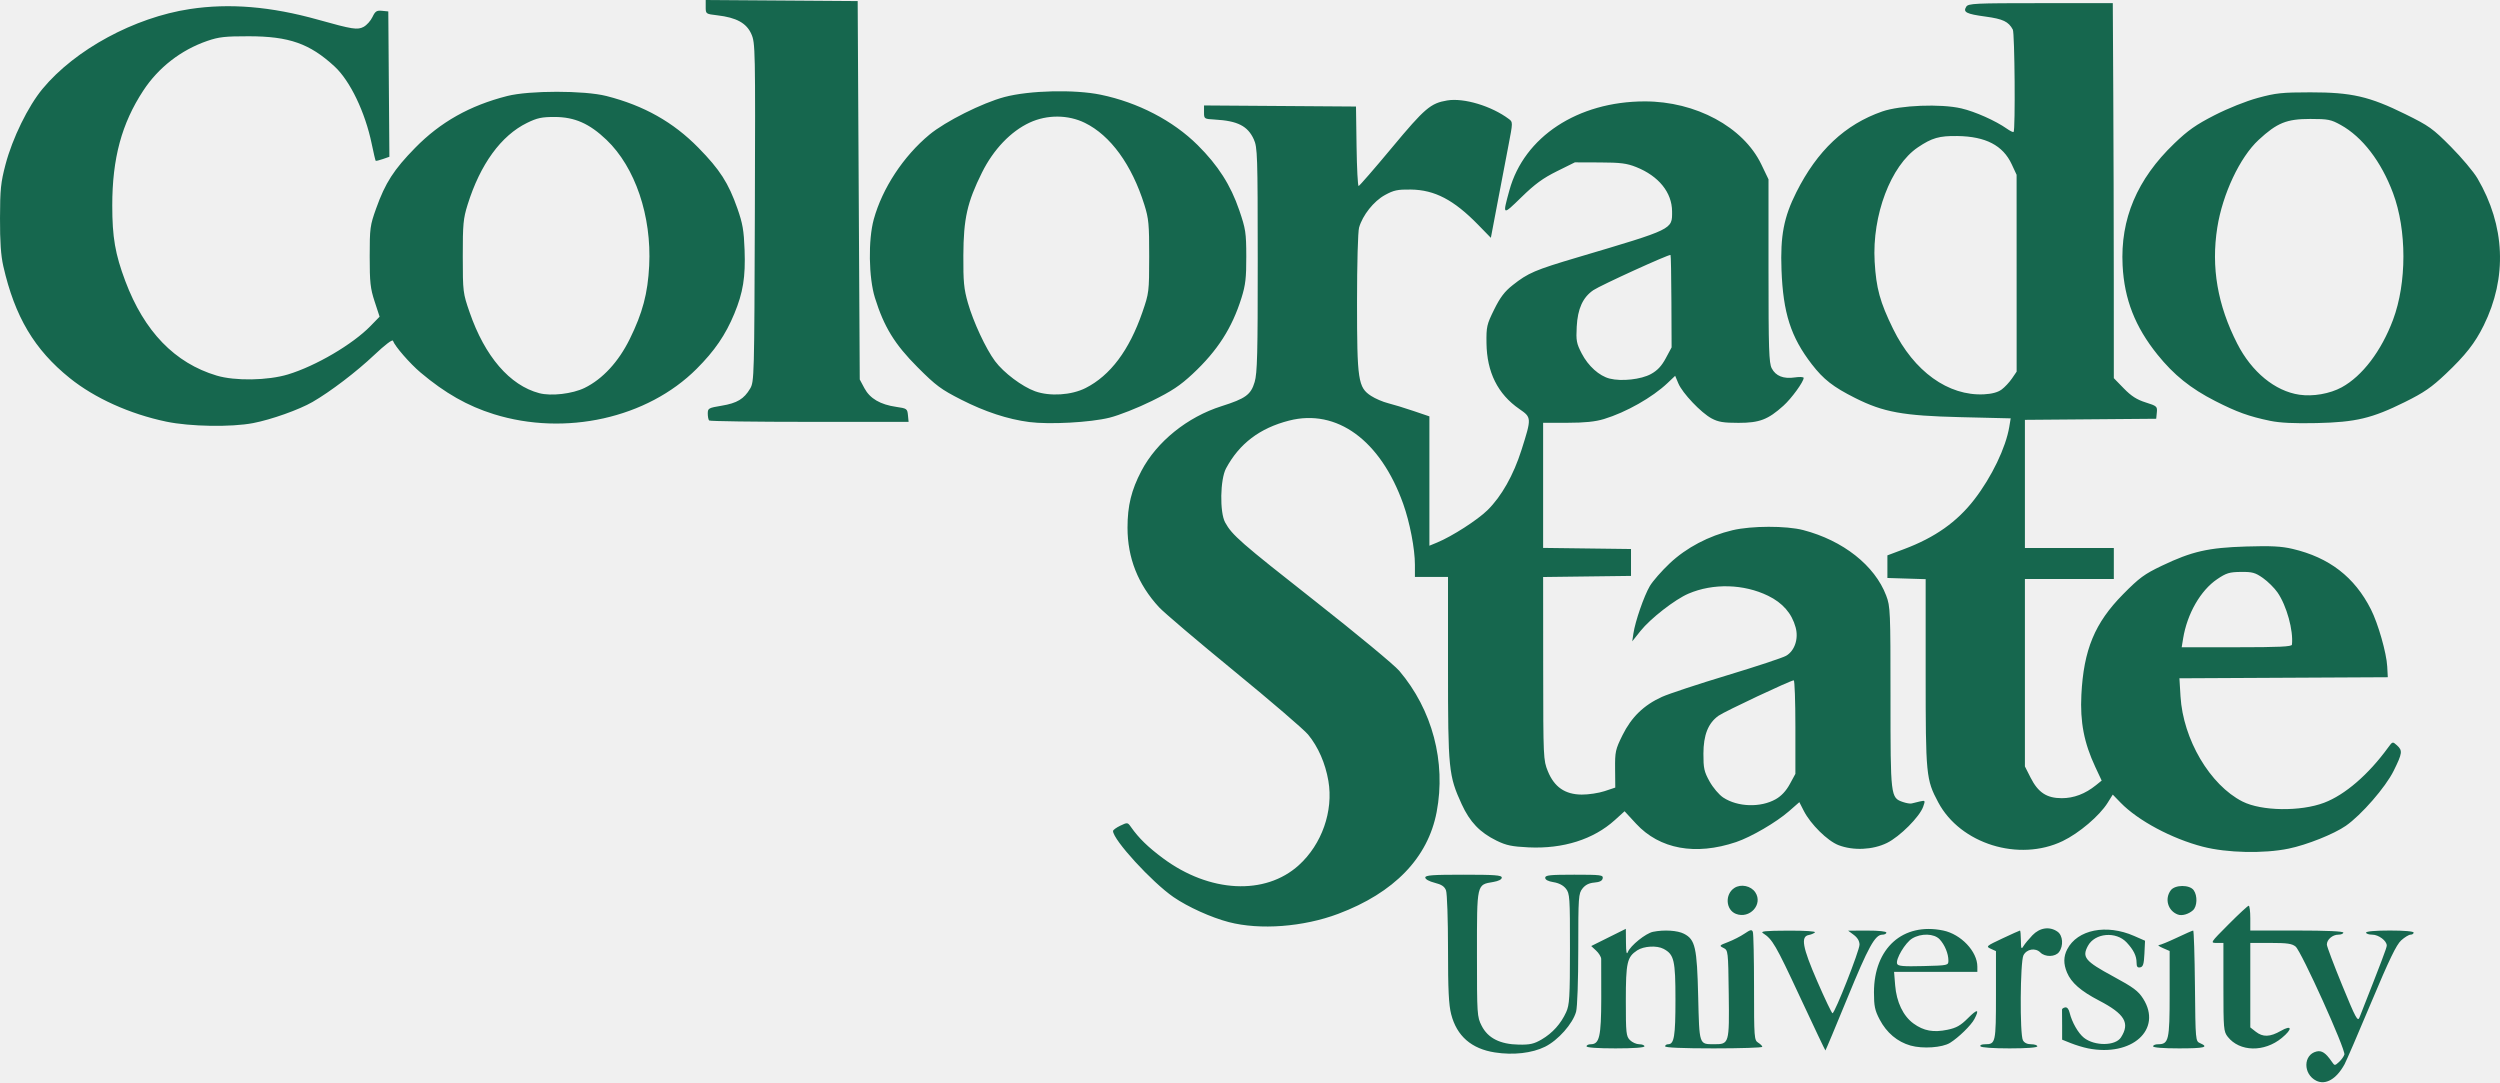
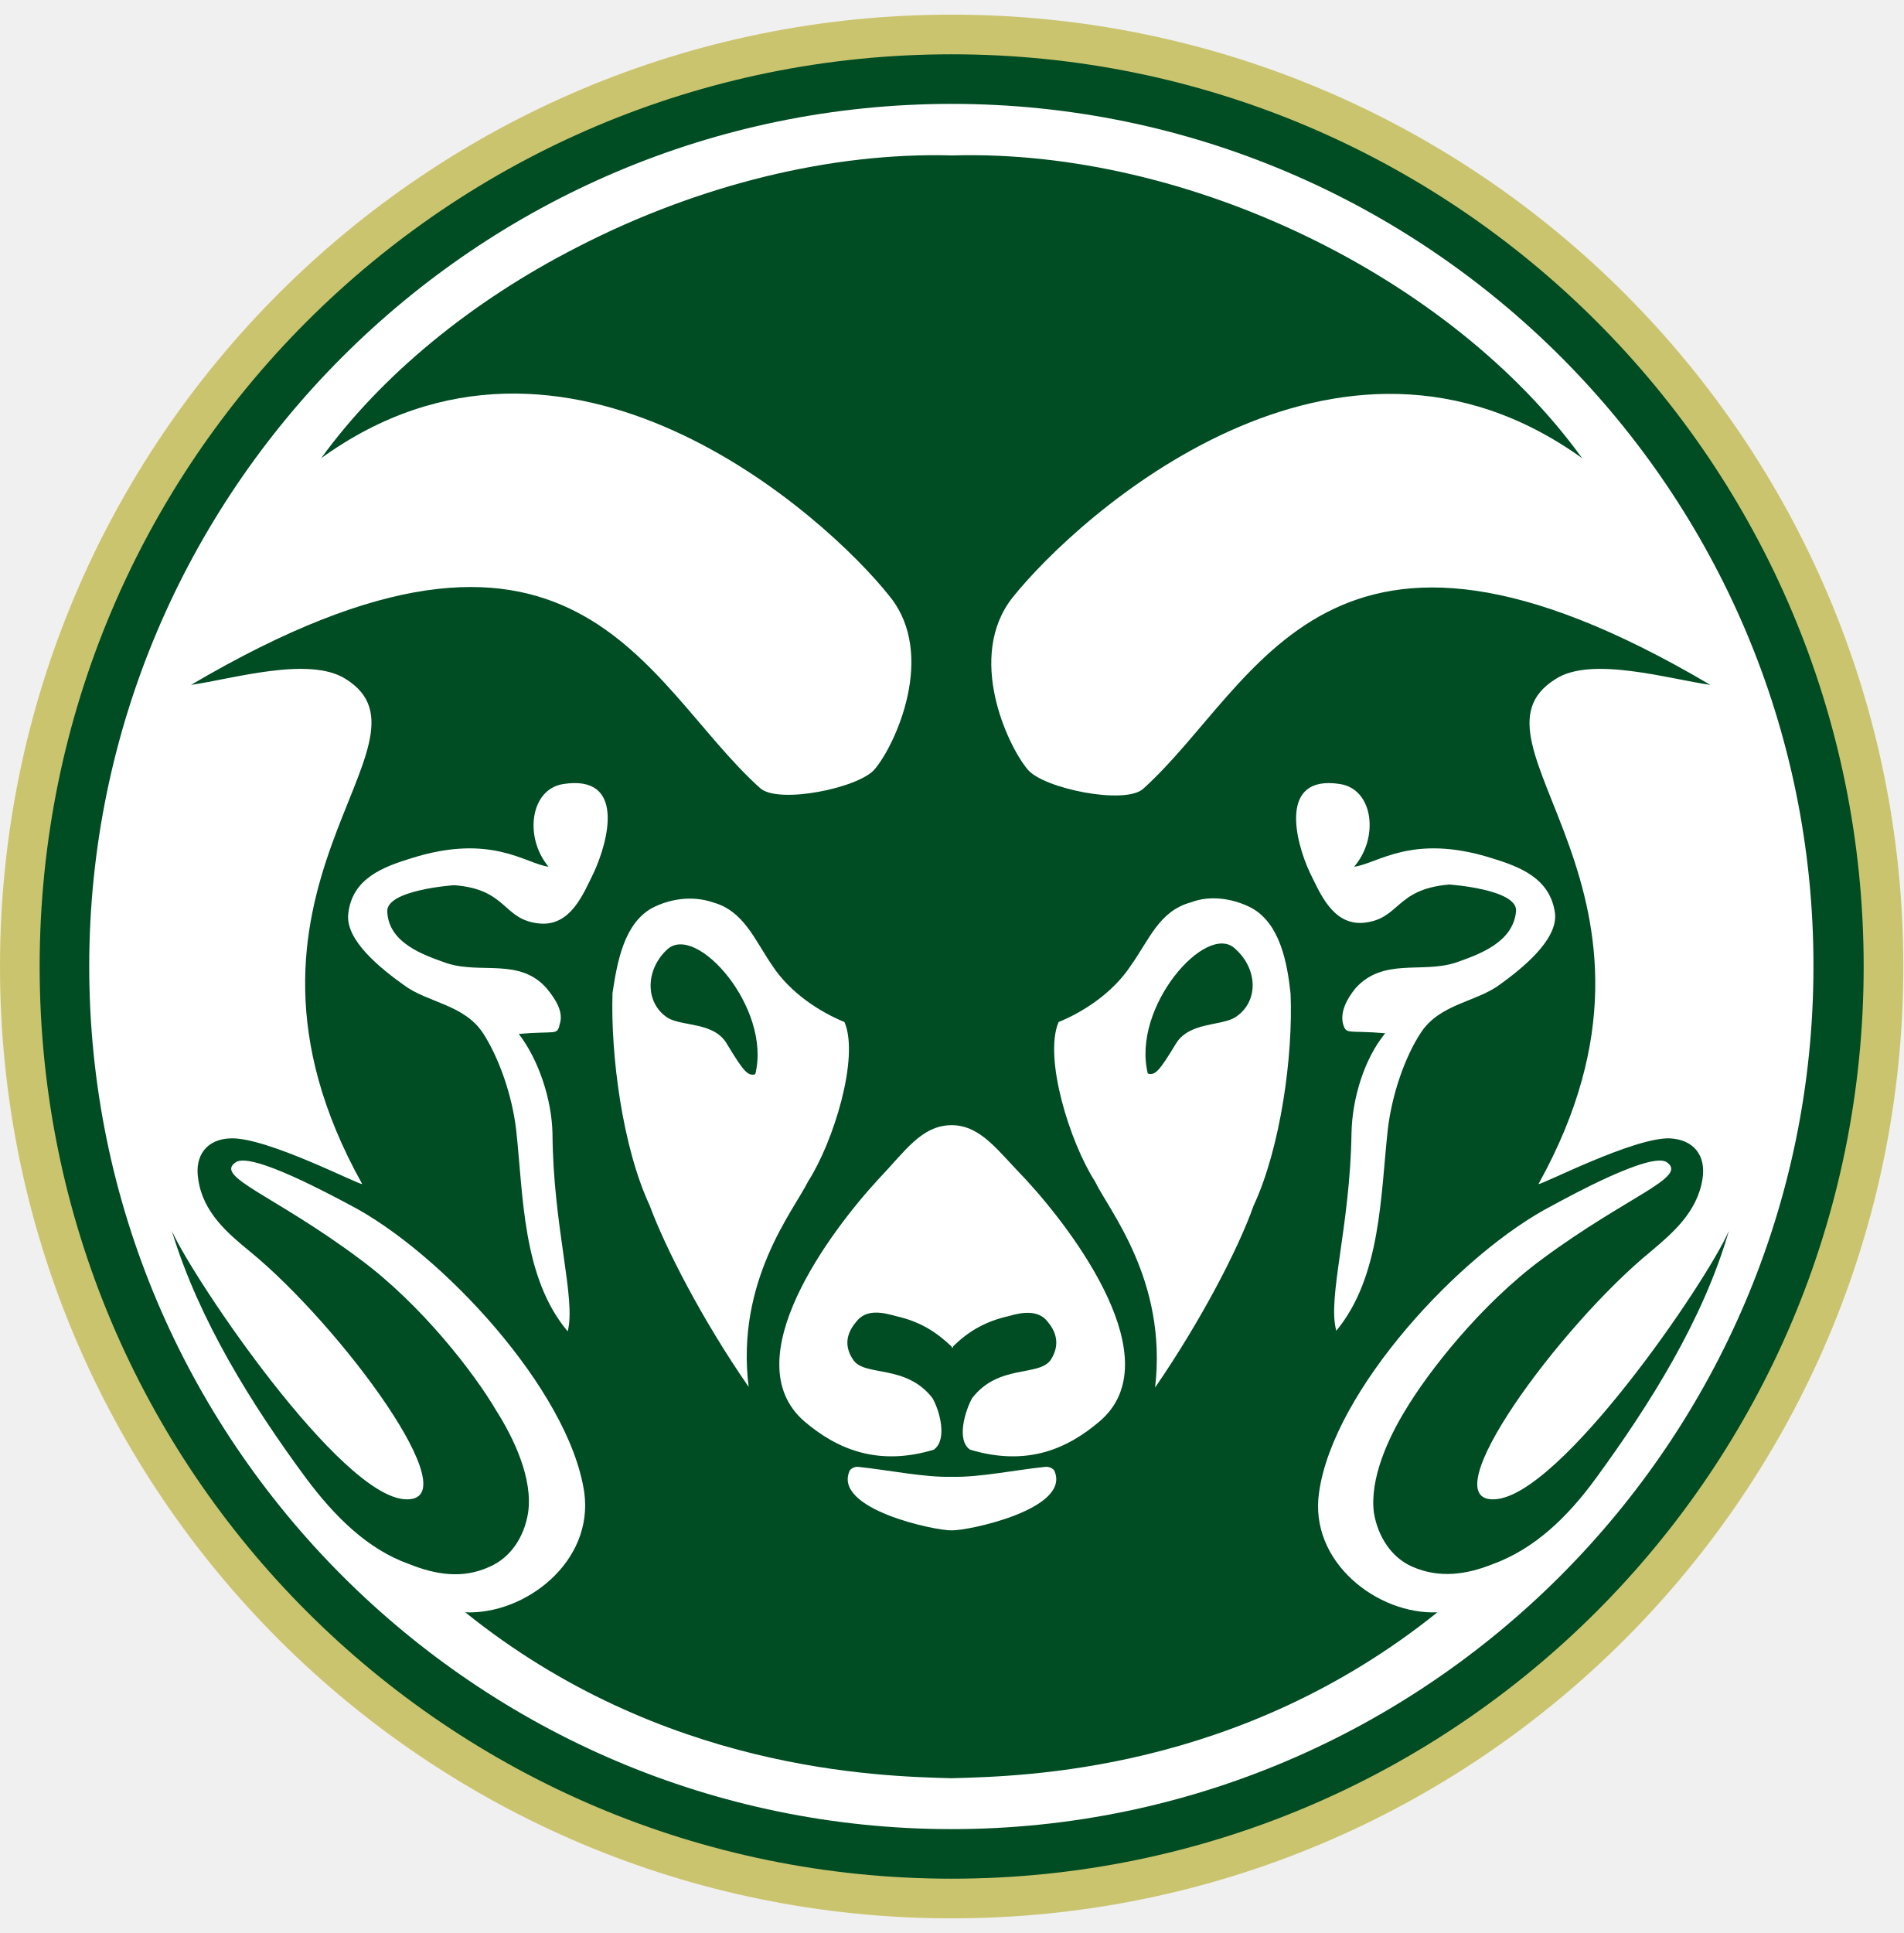
- <svg xmlns="http://www.w3.org/2000/svg" version="1.1" id="svg1829" width="1209.057" height="523.388" viewBox="0 0 1209.057 523.388">
-   <defs id="defs1833" />
-   <g id="g1835" transform="translate(-6.779553,-559.0854)">
-     <path style="fill:#16674e;fill-opacity:1" d="m 1126.953,1081.738 c -6.414,-3.198 -6.322,-12.572 0.14,-14.125 2.562,-0.615 4.469,0.663 7.434,4.983 1.333,1.943 1.41,1.945 3.429,0.118 1.136,-1.028 2.314,-2.654 2.619,-3.614 0.728,-2.292 -20.792,-49.927 -23.6,-52.241 -1.706,-1.405 -4.071,-1.75 -12.014,-1.75 h -9.889 v 20.427 20.427 l 2.635,2.073 c 3.446,2.711 6.897,2.602 12.115,-0.382 5.483,-3.135 5.801,-0.971 0.5,3.402 -8.496,7.008 -20.408,6.752 -26.162,-0.563 -1.97,-2.504 -2.088,-3.868 -2.088,-24.02 V 1015.11 h -3.229 c -3.214,0 -3.188,-0.041 5.729,-9 4.927,-4.95 9.305,-9 9.729,-9 0.424,0 0.771,2.7 0.771,6 v 6 h 22.5 c 14.333,0 22.5,0.363 22.5,1 0,0.55 -1.093,1 -2.429,1 -2.823,0 -5.587,2.406 -5.537,4.822 0.019,0.923 3.358,9.778 7.421,19.678 6.6,16.084 7.491,17.734 8.371,15.5 10.916,-27.722 13.174,-33.675 13.174,-34.738 0,-2.297 -3.944,-5.262 -7,-5.262 -1.65,0 -3,-0.45 -3,-1 0,-0.609 4.5,-1 11.5,-1 7,0 11.5,0.391 11.5,1 0,0.55 -0.668,1 -1.484,1 -0.816,0 -2.857,1.238 -4.534,2.75 -2.315,2.088 -5.795,9.294 -14.449,29.921 -6.27,14.944 -12.095,28.444 -12.946,30 -3.92,7.172 -9.168,10.219 -13.705,7.957 z m -397.223,-13.67 c -11.333,-1.764 -18.401,-7.929 -21.116,-18.419 -1.196,-4.62 -1.543,-11.745 -1.543,-31.685 0,-14.149 -0.435,-26.869 -0.967,-28.267 -0.721,-1.896 -2.119,-2.832 -5.5,-3.684 -2.639,-0.664 -4.533,-1.719 -4.533,-2.523 0,-1.125 3.429,-1.381 18.5,-1.381 15.266,0 18.5,0.247 18.5,1.412 0,0.874 -1.564,1.676 -4.106,2.106 -8.082,1.365 -7.894,0.538 -7.894,34.77 0,29.421 0.064,30.416 2.25,34.75 3.023,5.995 8.919,8.987 18.014,9.142 5.405,0.092 7.352,-0.351 11.044,-2.515 5.236,-3.068 9.269,-7.559 11.825,-13.166 1.617,-3.546 1.826,-7.018 1.845,-30.615 0.021,-24.975 -0.099,-26.769 -1.946,-29.117 -1.263,-1.606 -3.412,-2.733 -6,-3.147 -2.614,-0.418 -4.032,-1.168 -4.032,-2.133 0,-1.247 2.28,-1.488 14.073,-1.488 12.863,0 14.045,0.151 13.742,1.75 -0.231,1.22 -1.456,1.843 -4.047,2.059 -2.565,0.213 -4.343,1.106 -5.742,2.885 -1.919,2.44 -2.027,3.98 -2.032,29.191 -0.003,15.5 -0.444,28.194 -1.055,30.396 -1.611,5.801 -8.7,13.795 -15.002,16.916 -6.303,3.122 -15.351,4.151 -24.279,2.761 z M 877.12,1040.86 c -11.585,-24.85 -13.158,-27.559 -17.68,-30.441 -1.499,-0.955 0.894,-1.203 12.081,-1.25 8.333,-0.035 13.567,0.305 13,0.844 -0.522,0.497 -1.85,1.063 -2.95,1.258 -4.033,0.716 -3.088,5.91 4.073,22.396 3.689,8.493 7.009,15.443 7.377,15.443 1.13,0 13.074,-30.328 13.062,-33.166 -0.007,-1.736 -0.971,-3.382 -2.762,-4.718 l -2.75,-2.052 9.25,-0.032 c 5.521,-0.019 9.25,0.371 9.25,0.968 0,0.55 -0.86,1 -1.911,1 -3.571,0 -6.707,5.682 -17.031,30.858 -5.67,13.828 -10.414,25.142 -10.541,25.142 -0.127,0 -5.738,-11.812 -12.469,-26.25 z m 139.452,25.234 c -2.2,-0.438 -5.912,-1.563 -8.25,-2.499 l -4.25,-1.702 v -6.891 c 0,-3.79 -0.024,-7.229 -0.053,-7.641 -0.029,-0.412 0.63,-0.892 1.464,-1.066 0.965,-0.201 1.764,0.709 2.195,2.5 1.119,4.651 4.174,9.998 6.967,12.196 5.173,4.069 15.185,3.971 17.866,-0.176 4.493,-6.949 1.876,-11.357 -10.594,-17.844 -8.821,-4.589 -13.431,-8.621 -15.489,-13.547 -1.752,-4.194 -1.719,-7.712 0.107,-11.243 4.927,-9.528 18.953,-12.331 32.334,-6.461 l 5.299,2.324 -0.299,6.274 c -0.24,5.037 -0.643,6.339 -2.049,6.607 -1.309,0.249 -1.75,-0.332 -1.75,-2.306 0,-3.226 -1.434,-6.139 -4.797,-9.745 -5.131,-5.502 -15.363,-4.594 -18.732,1.662 -2.956,5.488 -1.385,7.393 12.134,14.713 9.867,5.343 12.203,7.075 14.573,10.808 9.448,14.882 -5.416,28.274 -26.678,24.038 z M 774.071,1065.11 c 0,-0.55 0.89,-1 1.977,-1 4.26,0 5.083,-3.545 5.137,-22.123 0.028,-9.557 0.013,-18.186 -0.032,-19.175 -0.045,-0.989 -1.15,-2.789 -2.456,-4 l -2.373,-2.202 8.373,-4.163 8.373,-4.163 0.063,6.663 c 0.044,4.673 0.316,6.037 0.911,4.567 1.266,-3.132 8.684,-9.086 12.195,-9.788 5.384,-1.077 11.831,-0.667 14.959,0.95 5.44,2.813 6.284,6.533 6.857,30.222 0.574,23.74 0.385,23.17 7.693,23.196 7.314,0.027 7.398,-0.261 7.091,-24.297 -0.266,-20.857 -0.299,-21.145 -2.545,-22.264 -2.179,-1.086 -2.086,-1.205 2.21,-2.846 2.466,-0.942 6.044,-2.771 7.949,-4.064 2.895,-1.965 3.559,-2.105 4.04,-0.851 0.317,0.825 0.576,12.935 0.576,26.91 0,24.327 0.085,25.463 2,26.659 1.1,0.687 2,1.591 2,2.009 0,0.418 -10.575,0.759 -23.5,0.759 -15,0 -23.5,-0.362 -23.5,-1 0,-0.55 0.659,-1 1.465,-1 2.896,0 3.535,-3.893 3.535,-21.53 0,-19.134 -0.638,-21.868 -5.745,-24.601 -3.231,-1.729 -9.561,-1.369 -12.757,0.725 -4.897,3.209 -5.498,5.868 -5.498,24.357 0,15.716 0.156,17.206 2,19.05 1.1,1.1 3.125,2 4.5,2 1.375,0 2.5,0.45 2.5,1 0,0.619 -5.333,1 -14,1 -8.667,0 -14,-0.381 -14,-1 z m 156.713,-0.363 c -6.378,-1.794 -11.614,-6.206 -14.963,-12.609 -2.322,-4.439 -2.75,-6.482 -2.75,-13.132 0,-21.409 14.035,-33.937 33.494,-29.898 8.62,1.79 16.506,10.132 16.506,17.462 v 2.54 h -20.137 -20.137 l 0.517,6.436 c 0.656,8.171 3.893,14.925 8.885,18.542 4.926,3.569 9.607,4.427 16.427,3.011 4.329,-0.899 6.337,-2.038 9.935,-5.636 4.583,-4.583 5.652,-4.428 3.093,0.447 -1.593,3.035 -7.68,8.976 -11.818,11.536 -3.733,2.309 -13.177,2.954 -19.051,1.302 z m 18.287,-41.131 c 0,-3.343 -1.766,-7.615 -4.241,-10.256 -2.657,-2.837 -8.979,-3.023 -13.292,-0.393 -3.36,2.049 -8.102,10.041 -7.262,12.238 0.429,1.124 2.963,1.343 12.666,1.096 12.016,-0.306 12.129,-0.331 12.129,-2.685 z m 15.5,41.494 c -0.357,-0.578 0.59,-1 2.241,-1 5.099,0 5.259,-0.723 5.259,-23.721 v -21.321 l -2.52,-1.148 c -2.422,-1.103 -2.204,-1.296 5.63,-4.979 4.482,-2.107 8.316,-3.831 8.52,-3.831 0.204,0 0.397,2.138 0.429,4.75 0.051,4.127 0.215,4.491 1.25,2.774 0.655,-1.087 2.609,-3.449 4.341,-5.25 3.566,-3.706 8.326,-4.38 12.128,-1.717 2.606,1.825 2.969,6.873 0.709,9.86 -1.819,2.403 -6.703,2.509 -9.017,0.196 -2.407,-2.407 -6.632,-1.69 -8.182,1.388 -1.584,3.146 -1.799,38.176 -0.253,41.066 0.666,1.245 2.092,1.934 4,1.934 1.631,0 2.965,0.45 2.965,1 0,0.617 -5.147,1 -13.441,1 -7.882,0 -13.697,-0.413 -14.059,-1 z m 83.5,0 c 0,-0.55 1.055,-1 2.345,-1 5.22,0 5.655,-1.877 5.655,-24.377 v -20.72 l -3.25,-1.413 c -1.788,-0.777 -2.675,-1.43 -1.972,-1.452 0.703,-0.021 4.597,-1.614 8.654,-3.539 4.056,-1.925 7.636,-3.5 7.955,-3.5 0.319,0 0.7,12.037 0.846,26.75 0.265,26.663 0.274,26.753 2.516,27.737 4.418,1.938 2.074,2.513 -10.25,2.513 -7.667,0 -12.5,-0.387 -12.5,-1 z m -447,-60.068 c -8.562,-2.236 -19.788,-7.314 -26.744,-12.098 -10.462,-7.196 -29.256,-27.729 -29.256,-31.963 0,-0.496 1.584,-1.657 3.52,-2.581 3.45,-1.645 3.552,-1.632 5.16,0.663 3.723,5.315 8.236,9.717 15.481,15.097 22.499,16.709 49.399,18.09 65.663,3.372 11.168,-10.106 16.821,-26.209 14.32,-40.791 -1.465,-8.542 -4.914,-16.424 -9.79,-22.376 -1.976,-2.411 -18.052,-16.221 -35.724,-30.688 -17.672,-14.467 -34.055,-28.39 -36.406,-30.941 -10.16,-11.022 -15.224,-23.819 -15.224,-38.469 0,-10.606 1.864,-18.205 6.746,-27.494 7.401,-14.084 22.186,-26.015 38.72,-31.248 11.634,-3.682 14.199,-5.55 16.016,-11.669 1.277,-4.299 1.514,-13.703 1.496,-59.179 -0.021,-50.652 -0.14,-54.329 -1.892,-58.186 -2.94,-6.474 -7.826,-8.96 -18.836,-9.585 -5.199,-0.295 -5.25,-0.329 -5.25,-3.56 l -1.9e-4,-3.262 36.75,0.262 36.75,0.262 0.272,19.25 c 0.149,10.588 0.599,19.22 1,19.183 0.401,-0.037 7.65,-8.383 16.109,-18.546 15.908,-19.112 18.697,-21.494 26.744,-22.833 8.044,-1.339 21.47,2.71 29.829,8.996 1.936,1.456 1.934,1.573 -0.21,12.71 -1.19,6.182 -3.594,18.776 -5.342,27.987 l -3.178,16.746 -6.147,-6.3 c -11.771,-12.065 -21.017,-16.902 -32.579,-17.046 -6.408,-0.08 -8.231,0.308 -12.516,2.661 -5.398,2.964 -10.773,9.727 -12.491,15.715 -0.566,1.974 -0.993,17.464 -0.993,36.038 0,37.864 0.513,41.293 6.793,45.378 2.039,1.326 5.732,2.914 8.207,3.528 2.475,0.614 7.987,2.301 12.25,3.748 l 7.75,2.631 v 31.276 31.276 l 3.75,-1.55 c 7.186,-2.969 19.507,-10.882 24.333,-15.626 6.786,-6.671 12.59,-16.95 16.465,-29.16 4.915,-15.487 4.905,-15.683 -1.048,-19.789 -10.422,-7.188 -15.708,-17.774 -15.89,-31.819 -0.103,-7.994 0.136,-9.044 3.711,-16.283 2.906,-5.885 5.044,-8.704 8.931,-11.777 7.512,-5.938 10.777,-7.336 31.463,-13.473 46.501,-13.796 45.687,-13.401 45.651,-22.192 -0.038,-9.173 -6.475,-17.127 -17.365,-21.46 -4.561,-1.814 -7.562,-2.195 -17.575,-2.23 l -12.075,-0.042 -8.706,4.314 c -6.71,3.325 -10.63,6.191 -17.1,12.503 -9.276,9.049 -9.251,9.062 -5.861,-3.287 7.109,-25.896 33.049,-42.954 65.408,-43.013 24.706,-0.045 47.734,12.377 56.419,30.434 l 3.491,7.258 v 44.195 c 0,37.936 0.219,44.619 1.548,47.188 1.938,3.748 5.717,5.238 11.202,4.419 2.337,-0.349 4.25,-0.245 4.25,0.231 0,1.864 -5.876,9.948 -9.787,13.464 -7.471,6.717 -11.568,8.279 -21.713,8.279 -7.28,0 -9.766,-0.409 -13.007,-2.139 -5.106,-2.726 -14.129,-12.231 -16.11,-16.971 l -1.523,-3.645 -3.68,3.492 c -7.329,6.953 -20.094,14.185 -30.733,17.41 -4.265,1.293 -9.272,1.807 -17.698,1.816 l -11.75,0.013 v 30.249 30.249 l 21.25,0.27 21.25,0.27 v 6.5 6.5 l -21.25,0.27 -21.25,0.27 0.031,44.23 c 0.03,43.345 0.075,44.339 2.25,49.687 3.111,7.649 8.293,11.23 16.36,11.306 3.237,0.03 8.218,-0.719 11.069,-1.666 l 5.184,-1.722 -0.085,-8.967 c -0.079,-8.39 0.151,-9.443 3.575,-16.372 4.317,-8.734 10.322,-14.558 19.115,-18.539 3.3,-1.494 17.475,-6.184 31.5,-10.421 14.025,-4.238 26.85,-8.485 28.5,-9.437 4.162,-2.403 6.122,-8.229 4.622,-13.733 -1.847,-6.779 -6.276,-11.866 -13.311,-15.292 -11.784,-5.738 -26.562,-6.136 -38.5,-1.039 -6.543,2.794 -18.448,12.057 -23.257,18.096 l -3.95,4.96 0.565,-3.815 c 0.861,-5.814 5.109,-18.082 7.924,-22.885 1.383,-2.359 5.718,-7.312 9.634,-11.006 8.034,-7.579 18.881,-13.297 30.38,-16.017 9.179,-2.171 25.998,-2.204 34.189,-0.067 19.27,5.026 34.6,17.125 40.115,31.66 2.001,5.272 2.087,7.315 2.088,49.3 5.5e-4,48.173 0.036,48.471 5.998,50.55 1.682,0.586 3.608,0.898 4.28,0.692 0.672,-0.206 2.437,-0.64 3.922,-0.964 2.637,-0.576 2.675,-0.517 1.625,2.495 -1.715,4.919 -11.31,14.529 -17.558,17.586 -6.901,3.376 -16.293,3.797 -23.413,1.05 -5.334,-2.059 -13.488,-10.109 -16.786,-16.572 l -2.152,-4.218 -5.042,4.411 c -6.091,5.329 -18.296,12.449 -25.515,14.886 -19.656,6.636 -37.016,3.449 -48.411,-8.888 l -5.551,-6.01 -4.723,4.276 c -10.322,9.345 -25.03,13.996 -41.72,13.192 -8.067,-0.388 -10.797,-0.96 -15.449,-3.237 -8.084,-3.955 -12.937,-9.024 -16.882,-17.631 -6.318,-13.787 -6.624,-16.831 -6.624,-65.863 v -44.053 h -8 -8 v -5.89 c 0,-7.675 -2.463,-20.484 -5.666,-29.46 -10.974,-30.758 -32.118,-46.177 -55.211,-40.26 -14.151,3.625 -24.047,11.13 -30.472,23.11 -2.847,5.308 -3.113,21.242 -0.437,26.13 3.369,6.153 7.339,9.627 43.377,37.962 20.078,15.786 38.453,30.998 40.835,33.805 16.001,18.862 22.679,44.064 18.088,68.265 -4.21,22.193 -20.543,39.093 -47.617,49.271 -16.865,6.34 -37.853,7.926 -52.896,3.998 z M 865.622,945.566 c 2.671,-1.521 4.97,-3.996 6.75,-7.266 l 2.7,-4.96 v -22.615 c 0,-12.438 -0.357,-22.615 -0.794,-22.615 -1.487,0 -33.465,15.049 -36.364,17.113 -5.028,3.581 -7.305,9.295 -7.324,18.387 -0.015,7.028 0.345,8.655 2.969,13.392 1.657,2.991 4.589,6.453 6.586,7.774 7.005,4.635 18.119,4.98 25.478,0.79 z m -60.386,-205.597 c 3.112,-1.712 5.13,-3.864 7.152,-7.628 l 2.817,-5.243 -0.095,-22.189 c -0.052,-12.204 -0.241,-22.334 -0.418,-22.512 -0.531,-0.531 -33.855,14.658 -37.317,17.009 -5.084,3.452 -7.596,8.955 -8.059,17.656 -0.36,6.768 -0.109,8.113 2.427,12.999 3.151,6.071 8.459,10.835 13.498,12.117 5.744,1.461 15.231,0.413 19.995,-2.208 z m 41.077,261.082 c -4.943,-1.932 -5.405,-9.478 -0.767,-12.517 3.19,-2.09 8.064,-1.057 10.169,2.155 3.786,5.778 -2.738,12.967 -9.402,10.362 z m 213.758,0.339 c -4.834,-1.745 -6.558,-7.635 -3.442,-11.758 2.052,-2.715 9.069,-2.752 11.039,-0.059 1.946,2.661 1.759,7.913 -0.347,9.763 -2.158,1.895 -5.258,2.773 -7.25,2.054 z m 12.092,-32.809 c -15.034,-3.884 -31.408,-12.642 -39.798,-21.288 l -3.806,-3.921 -2.494,3.989 c -3.922,6.273 -13.803,14.676 -21.743,18.489 -21.159,10.161 -49.458,1.359 -60.155,-18.711 -5.909,-11.086 -6.096,-13.012 -6.096,-62.702 V 839.185 l -9.25,-0.288 -9.25,-0.288 v -5.468 -5.468 l 8.069,-3.032 c 14.95,-5.618 25.601,-13.139 33.969,-23.987 8.403,-10.894 15.234,-25.094 16.905,-35.143 l 0.681,-4.098 -24.312,-0.583 c -27.743,-0.665 -37.228,-2.388 -50.882,-9.247 -10.644,-5.347 -15.304,-8.973 -20.986,-16.334 -10.163,-13.165 -13.89,-24.779 -14.664,-45.697 -0.607,-16.411 1.114,-25.412 7.164,-37.468 10.13,-20.184 23.564,-32.821 41.556,-39.088 8.714,-3.035 28.335,-3.799 38.25,-1.489 6.666,1.553 16.599,5.983 22.058,9.837 1.544,1.09 2.996,1.794 3.227,1.563 0.9,-0.9 0.539,-47.794 -0.382,-49.514 -2.065,-3.858 -4.756,-5.143 -13.152,-6.278 -9.35,-1.264 -11.044,-2.129 -9.369,-4.784 0.994,-1.576 4.048,-1.722 35.978,-1.722 h 34.891 l 0.235,43.5 c 0.129,23.925 0.242,64.733 0.25,90.683 l 0.015,47.183 4.835,4.963 c 3.607,3.703 6.286,5.421 10.549,6.765 5.443,1.716 5.7,1.946 5.415,4.853 l -0.298,3.052 -31.75,0.264 -31.75,0.264 v 30.986 30.986 h 21.5 21.5 v 7.5 7.5 h -21.5 -21.5 v 45.321 45.321 l 2.75,5.428 c 3.644,7.193 7.802,9.93 15.082,9.93 5.807,0 11.336,-2.094 16.48,-6.243 l 2.812,-2.268 -3.056,-6.53 c -5.471,-11.692 -7.422,-21.781 -6.761,-34.959 1.095,-21.798 6.468,-34.753 20.174,-48.634 7.861,-7.961 10.269,-9.731 18.761,-13.789 14.518,-6.937 22.413,-8.738 40.757,-9.298 12.083,-0.369 17.022,-0.116 22.404,1.145 17.788,4.169 30.02,13.604 37.944,29.268 3.481,6.881 7.526,21.044 7.873,27.57 l 0.279,5.237 -50.388,0.259 -50.388,0.259 0.526,8.741 c 1.253,20.814 14.272,42.897 29.983,50.859 9.176,4.65 28.058,4.927 39.492,0.58 10.095,-3.838 21.412,-13.606 30.935,-26.7 2.135,-2.935 2.185,-2.948 4.25,-1.079 2.828,2.559 2.675,3.749 -1.591,12.381 -3.888,7.869 -15.649,21.384 -23.102,26.549 -5.794,4.015 -18.807,9.213 -27.64,11.039 -12.025,2.487 -29.833,2.093 -41.486,-0.917 z m 43.048,-97.721 c 0.765,-6.844 -2.542,-18.838 -6.955,-25.224 -1.51,-2.186 -4.684,-5.336 -7.052,-7 -3.746,-2.632 -5.136,-3.017 -10.688,-2.954 -5.551,0.063 -7.044,0.519 -11.458,3.5 -8.033,5.425 -14.516,16.714 -16.468,28.678 l -0.694,4.25 h 26.588 c 20.529,0 26.62,-0.285 26.728,-1.25 z M 974.835,747.453 c 1.505,-1.115 3.749,-3.515 4.987,-5.333 l 2.25,-3.306 -0.01,-47.602 -0.01,-47.602 -2.383,-5.117 c -4.231,-9.087 -12.555,-13.413 -26.206,-13.62 -8.787,-0.133 -12.356,0.886 -19.15,5.471 -13.122,8.855 -22.197,32.838 -20.911,55.266 0.737,12.86 2.574,19.566 8.903,32.5 10.082,20.606 26.724,32.577 44.03,31.672 3.853,-0.201 6.671,-0.973 8.5,-2.329 z M 87.168,762.994 C 69.543,759.295 52.584,751.645 40.553,741.967 23.4,728.168 13.963,712.287 8.385,687.835 c -1.175,-5.152 -1.635,-11.817 -1.604,-23.225 0.038,-13.977 0.375,-17.261 2.667,-25.977 3.335,-12.683 10.91,-28.151 17.929,-36.608 15.759,-18.987 44.377,-34.486 71.194,-38.558 19.166,-2.91 39.209,-1.249 62,5.138 16.711,4.683 19.098,5.058 22.08,3.462 1.474,-0.789 3.39,-2.924 4.258,-4.744 1.342,-2.815 2.033,-3.265 4.62,-3.011 l 3.042,0.298 0.263,35.148 0.263,35.148 -3.175,1.107 c -1.746,0.609 -3.302,0.979 -3.458,0.823 -0.156,-0.156 -1.016,-3.829 -1.911,-8.162 -3.169,-15.343 -10.457,-30.52 -17.987,-37.462 -12.005,-11.065 -21.966,-14.568 -41.494,-14.587 -11.488,-0.012 -14.485,0.327 -20.109,2.271 -12.672,4.381 -23.558,12.837 -30.876,23.984 -10.471,15.951 -15.015,32.767 -15.015,55.573 0,15.387 1.399,23.501 6.304,36.56 9.158,24.38 23.913,39.644 44.196,45.717 8.894,2.663 24.737,2.403 34.5,-0.567 13.46,-4.094 31.253,-14.535 39.896,-23.411 l 4.396,-4.514 -2.396,-7.314 c -2.081,-6.354 -2.396,-9.217 -2.396,-21.814 0,-13.72 0.169,-14.971 3.135,-23.261 4.419,-12.351 8.543,-18.751 18.865,-29.28 12.204,-12.447 26.4,-20.438 44.5,-25.049 10.696,-2.725 37.304,-2.725 48,0 18.1,4.611 32.296,12.602 44.5,25.049 10.363,10.57 14.492,16.997 18.811,29.28 2.56,7.28 3.151,10.679 3.496,20.108 0.48,13.141 -0.725,20.616 -4.976,30.873 -4.24,10.23 -9.494,17.911 -18.22,26.637 -23.854,23.854 -63.523,32.712 -98.111,21.909 -12.654,-3.952 -23.568,-10.154 -35.367,-20.097 -5.193,-4.376 -12.497,-12.778 -13.38,-15.392 -0.26,-0.769 -3.866,1.969 -9.069,6.888 -8.657,8.184 -21.14,17.691 -29.82,22.71 -6.433,3.72 -19.949,8.53 -28.702,10.213 -10.629,2.044 -30.56,1.711 -42.065,-0.704 z M 289.508,746.685 c 8.696,-4.255 16.394,-12.587 21.832,-23.63 6.212,-12.616 8.712,-22.043 9.4,-35.445 1.235,-24.048 -6.775,-47.667 -20.658,-60.909 -8.249,-7.868 -15.376,-11.014 -25.016,-11.043 -6.266,-0.018 -8.477,0.453 -13.383,2.853 -12.59,6.16 -22.658,20.017 -28.77,39.598 -2.084,6.677 -2.339,9.421 -2.323,25 0.018,17.157 0.083,17.686 3.299,27 7.378,21.364 19.421,35.353 33.683,39.121 5.775,1.526 16.052,0.333 21.936,-2.546 z m 215.064,16.512 c -10.419,-1.356 -21.457,-4.984 -32.91,-10.815 -9.822,-5.001 -12.238,-6.796 -21.136,-15.709 -11.057,-11.076 -16.219,-19.485 -20.604,-33.563 -3.036,-9.748 -3.308,-28.03 -0.565,-37.968 4.145,-15.019 14.339,-30.519 26.931,-40.953 7.714,-6.391 25.531,-15.32 36.283,-18.182 12.024,-3.201 33.894,-3.728 46.51,-1.12 18.032,3.727 34.987,12.535 46.903,24.364 9.872,9.8 15.984,19.362 20.122,31.477 3.114,9.12 3.377,10.847 3.406,22.382 0.026,10.351 -0.37,13.785 -2.302,19.975 -4.561,14.615 -11.609,25.597 -23.63,36.824 -6.067,5.666 -10.086,8.328 -19.81,13.121 -6.813,3.358 -15.84,6.92 -20.446,8.067 -9.214,2.295 -29.013,3.368 -38.752,2.1 z m 27.221,-16.445 c 11.968,-6.064 21.12,-18.276 27.462,-36.642 3.216,-9.314 3.281,-9.843 3.299,-27 0.016,-15.585 -0.237,-18.315 -2.32,-24.946 -6.101,-19.427 -16.388,-33.593 -28.807,-39.669 -8.124,-3.975 -18.24,-4.024 -26.66,-0.13 -9.154,4.233 -17.546,13.02 -23.077,24.163 -7.166,14.438 -8.918,22.23 -9.011,40.082 -0.067,12.783 0.26,16.183 2.209,23 2.63,9.199 8.655,22.126 13.109,28.123 4.158,5.6 13.12,12.339 19.399,14.589 7.153,2.563 17.563,1.893 24.397,-1.57 z m 572.912,15.863 c -10.243,-2.121 -16.118,-4.24 -26.633,-9.606 -11.847,-6.046 -19.974,-12.582 -27.908,-22.444 -10.803,-13.429 -16,-26.711 -16.843,-43.046 -1.161,-22.5 6.986,-41.758 24.968,-59.022 6.655,-6.389 10.513,-9.101 19.47,-13.682 6.555,-3.353 15.228,-6.819 20.991,-8.388 8.66,-2.359 11.652,-2.676 25.321,-2.685 19.974,-0.014 28.585,1.963 46,10.559 11.514,5.683 13.25,6.925 22,15.742 5.225,5.265 11.01,12.146 12.855,15.292 13.431,22.9 14.493,47.953 3.017,71.171 -4.212,8.522 -8.793,14.367 -18.355,23.418 -6.9,6.532 -10.516,9.022 -19.733,13.588 -15.983,7.919 -23.755,9.77 -42.784,10.187 -10.725,0.235 -17.616,-0.099 -22.367,-1.082 z m 34.552,-16.202 c 9.975,-5.429 19.195,-17.552 24.856,-32.681 6.679,-17.851 6.679,-43.393 0,-61.243 -5.737,-15.333 -14.816,-27.165 -25.303,-32.976 -4.75,-2.632 -6.123,-2.902 -14.738,-2.902 -11.448,0 -16.041,1.866 -24.995,10.156 -9.016,8.347 -17.409,26.149 -19.964,42.344 -3.038,19.254 0.104,37.512 9.673,56.223 6.988,13.663 18.239,22.9 30.018,24.643 6.562,0.971 14.74,-0.454 20.453,-3.563 z m -789.518,16.03 c -0.367,-0.367 -0.667,-1.875 -0.667,-3.352 0,-2.537 0.372,-2.747 6.714,-3.798 7.472,-1.238 10.818,-3.25 13.786,-8.288 1.95,-3.31 2.007,-5.451 2.273,-85.2 0.266,-79.72 0.222,-81.919 -1.711,-86.289 -2.326,-5.259 -7.189,-7.934 -16.391,-9.015 -5.643,-0.663 -5.671,-0.683 -5.671,-4.041 v -3.375 l 36.75,0.262 36.75,0.262 0.5,91.5 0.5,91.5 2.263,4.237 c 2.664,4.986 7.678,7.914 15.454,9.025 5.044,0.721 5.297,0.902 5.596,3.997 l 0.313,3.242 H 398.301 c -26.343,0 -48.197,-0.3 -48.563,-0.667 z" id="path1839" />
-   </g>
+ <svg xmlns="http://www.w3.org/2000/svg" width="260" height="264" viewBox="0 0 65 66">
+   <path d="M32.5 65.5C50.449 65.5 65 50.949 65 33C65 15.051 50.449 0.5 32.5 0.5C14.551 0.5 0 15.051 0 33C0 50.949 14.551 65.5 32.5 65.5Z" fill="#CBC46E" />
+   <path d="M32.5 64.146C49.702 64.146 63.646 50.201 63.646 33C63.646 15.799 49.702 1.854 32.5 1.854C15.299 1.854 1.354 15.799 1.354 33C1.354 50.201 15.299 64.146 32.5 64.146Z" fill="#004C23" />
+   <path d="M35.682 50.085C34.622 50.198 33.448 50.446 32.5 50.424C31.552 50.446 30.379 50.198 29.318 50.085C29.137 50.062 29.025 50.198 29.025 50.198C28.393 51.529 31.981 52.274 32.5 52.252C33.019 52.274 36.63 51.529 35.998 50.198C35.976 50.175 35.863 50.062 35.682 50.085Z" fill="#FFF" />
+   <path d="M53.106 31.194C52.948 29.976 51.888 29.592 50.94 29.299C48.209 28.441 47.035 29.502 46.245 29.592C47.103 28.599 46.9 26.951 45.771 26.771C43.65 26.432 44.236 28.734 44.733 29.795C45.072 30.472 45.5 31.578 46.539 31.51C47.825 31.398 47.622 30.359 49.495 30.201C49.495 30.201 51.82 30.359 51.775 31.104C51.684 32.188 50.488 32.594 49.721 32.865C48.57 33.248 47.238 32.684 46.29 33.745C45.997 34.106 45.771 34.535 45.861 34.941C45.974 35.347 46.02 35.167 47.306 35.279C46.584 36.16 46.178 37.514 46.155 38.688C46.11 41.87 45.32 44.33 45.636 45.436C47.17 43.585 47.148 40.786 47.396 38.552C47.532 37.401 47.961 36.115 48.525 35.257C49.179 34.264 50.42 34.219 51.233 33.609C51.978 33.068 53.197 32.097 53.106 31.194Z" fill="#FFF" />
+   <path d="M19.229 26.771C18.101 26.951 17.897 28.599 18.733 29.592C17.965 29.502 16.791 28.441 14.061 29.299C13.113 29.592 12.029 29.976 11.894 31.194C11.781 32.097 13 33.068 13.79 33.632C14.602 34.241 15.844 34.286 16.498 35.279C17.04 36.115 17.491 37.401 17.627 38.575C17.875 40.809 17.83 43.608 19.387 45.458C19.68 44.352 18.89 41.892 18.868 38.71C18.845 37.536 18.394 36.182 17.717 35.302C19.003 35.189 19.026 35.37 19.116 34.964C19.252 34.557 18.981 34.129 18.687 33.767C17.762 32.684 16.43 33.271 15.257 32.887C14.489 32.616 13.271 32.21 13.226 31.127C13.18 30.382 15.505 30.224 15.505 30.224C17.356 30.359 17.153 31.42 18.439 31.533C19.5 31.623 19.929 30.495 20.267 29.818C20.786 28.712 21.373 26.432 19.229 26.771Z" fill="#FFF" />
+   <path d="M32.522 38.417H32.477C31.461 38.439 30.919 39.297 29.994 40.267C28.369 42.028 25.052 46.429 27.466 48.528C28.55 49.453 29.949 50.085 31.89 49.498C32.364 49.16 32.093 48.167 31.845 47.738C30.942 46.564 29.52 47.016 29.137 46.429C28.753 45.865 29.001 45.413 29.249 45.12C29.588 44.691 30.13 44.804 30.604 44.939C31.416 45.12 31.98 45.481 32.499 45.977V46.023L32.522 46L32.544 46.023V45.977C33.041 45.481 33.628 45.12 34.44 44.939C34.892 44.804 35.456 44.714 35.772 45.12C36.02 45.413 36.246 45.865 35.885 46.429C35.478 47.016 34.102 46.564 33.199 47.738C32.951 48.189 32.657 49.182 33.131 49.498C35.095 50.085 36.472 49.453 37.555 48.528C39.992 46.451 36.675 42.05 35.027 40.267C34.079 39.297 33.515 38.439 32.522 38.417Z" fill="#FFF" />
+   <path d="M27.599 40.335C28.456 39.004 29.359 36.115 28.84 34.896C28.005 34.557 26.989 33.903 26.38 32.977C25.771 32.097 25.409 31.104 24.349 30.811C23.627 30.562 22.837 30.698 22.25 31.014C21.302 31.555 21.076 32.865 20.918 33.903C20.85 36.024 21.257 39.161 22.182 41.148C22.724 42.615 23.988 45.075 25.567 47.354C25.116 43.721 27.125 41.306 27.599 40.335ZM24.823 35.641C24.394 34.896 23.333 35.054 22.814 34.76C22.002 34.241 22.047 33.09 22.791 32.413C23.784 31.51 26.357 34.422 25.793 36.679C25.545 36.746 25.409 36.611 24.823 35.641Z" fill="#FFF" />
+   <path d="M42.765 31.014C42.178 30.698 41.366 30.54 40.666 30.811C39.583 31.104 39.244 32.097 38.612 32.977C38.003 33.903 36.987 34.557 36.152 34.896C35.633 36.115 36.536 39.004 37.393 40.335C37.867 41.328 39.876 43.721 39.447 47.377C41.027 45.075 42.291 42.637 42.81 41.17C43.735 39.184 44.164 36.047 44.074 33.925C43.961 32.865 43.713 31.556 42.765 31.014ZM42.178 34.738C41.704 35.031 40.621 34.896 40.169 35.618C39.583 36.589 39.447 36.724 39.199 36.656C38.635 34.377 41.208 31.465 42.178 32.391C42.968 33.09 42.991 34.219 42.178 34.738Z" fill="#FFF" />
+   <path d="M32.5 3.547C16.273 3.547 3.047 16.773 3.047 33C3.047 49.205 16.273 62.453 32.5 62.453C48.705 62.453 61.931 49.205 61.931 33C61.953 16.773 48.727 3.547 32.5 3.547ZM54.505 50.469C53.535 51.8 52.406 52.884 50.984 53.403C50.082 53.764 49.156 53.899 48.231 53.493C47.509 53.177 47.057 52.455 46.922 51.665C46.764 50.491 47.418 49.092 47.983 48.167C48.773 46.835 50.578 44.533 52.654 42.998C55.611 40.809 57.665 40.2 56.92 39.681C56.379 39.319 53.58 40.854 53.038 41.148C49.879 42.773 45.545 47.467 45.049 50.943C44.688 53.335 47.057 55.141 49.089 55.05C42.318 60.49 34.983 60.648 32.5 60.715H32.477C29.995 60.648 22.615 60.467 15.889 55.05C17.92 55.141 20.29 53.335 19.951 50.943C19.432 47.467 15.076 42.773 11.962 41.148C11.398 40.854 8.599 39.319 8.057 39.681C7.29 40.177 9.344 40.786 12.3 42.998C14.377 44.533 16.182 46.858 16.95 48.167C17.537 49.092 18.213 50.491 18.033 51.665C17.898 52.477 17.446 53.177 16.724 53.493C15.799 53.922 14.873 53.764 13.97 53.403C12.571 52.906 11.443 51.8 10.45 50.469C8.599 47.964 6.793 45.075 5.868 42.028C6.658 43.766 11.623 51.078 13.835 51.191C16.115 51.326 11.623 45.255 8.531 42.727C7.786 42.118 6.929 41.396 6.771 40.267C6.635 39.455 7.064 38.891 7.877 38.868C9.118 38.823 12.323 40.493 12.368 40.425C6.793 30.427 15.325 25.372 11.804 23.182C10.562 22.392 7.944 23.182 6.523 23.385C19.703 15.621 21.983 23.34 25.955 26.906C26.564 27.471 29.363 26.906 29.882 26.252C30.582 25.417 31.981 22.37 30.401 20.384C28.212 17.608 19.342 9.595 10.969 15.644C13 12.845 16.069 10.295 19.748 8.422C23.878 6.3 28.415 5.194 32.5 5.307H32.523H32.545C40.58 5.082 49.562 9.46 54.031 15.644C45.635 9.618 36.811 17.608 34.576 20.406C32.996 22.415 34.396 25.439 35.096 26.274C35.637 26.929 38.436 27.493 39.045 26.929C42.995 23.363 45.297 15.644 58.41 23.385C56.988 23.182 54.347 22.392 53.129 23.182C49.585 25.372 58.094 30.427 52.542 40.425C52.587 40.493 55.792 38.823 57.033 38.868C57.846 38.913 58.274 39.455 58.139 40.267C57.958 41.396 57.101 42.118 56.379 42.727C53.286 45.255 48.818 51.326 51.052 51.191C53.286 51.078 58.274 43.788 59.042 42.028C58.161 45.075 56.333 47.964 54.505 50.469Z" fill="#FFF" />
</svg>
